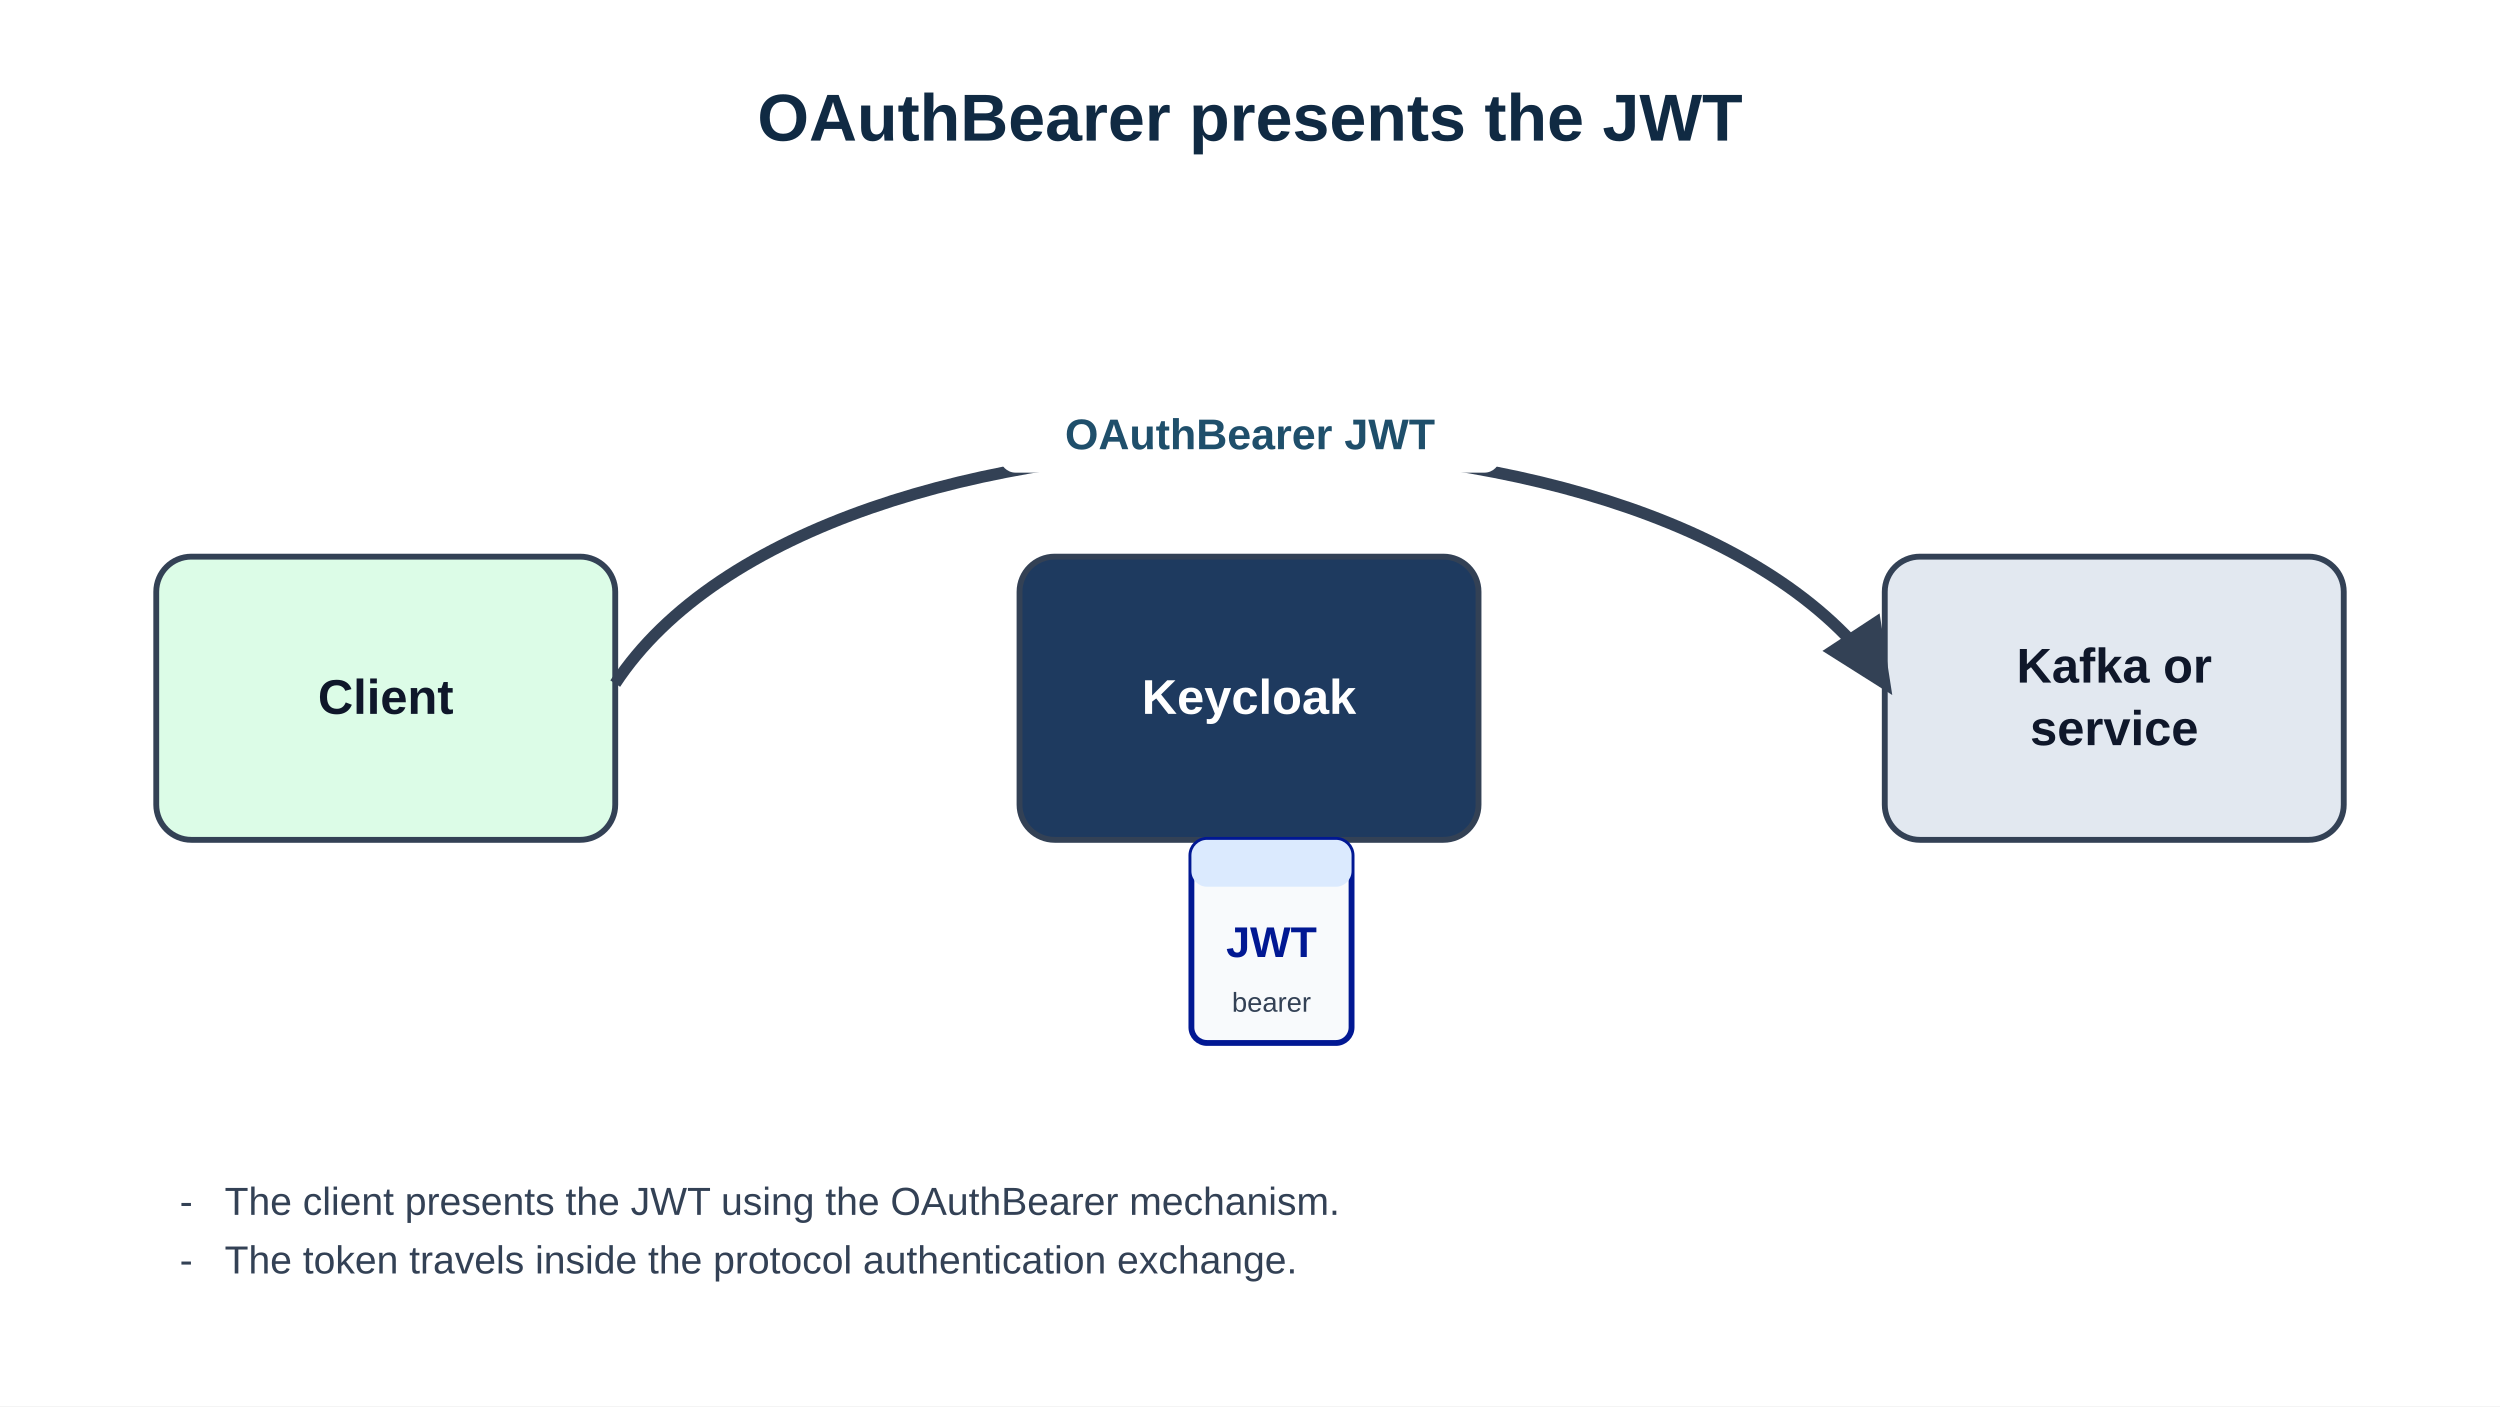
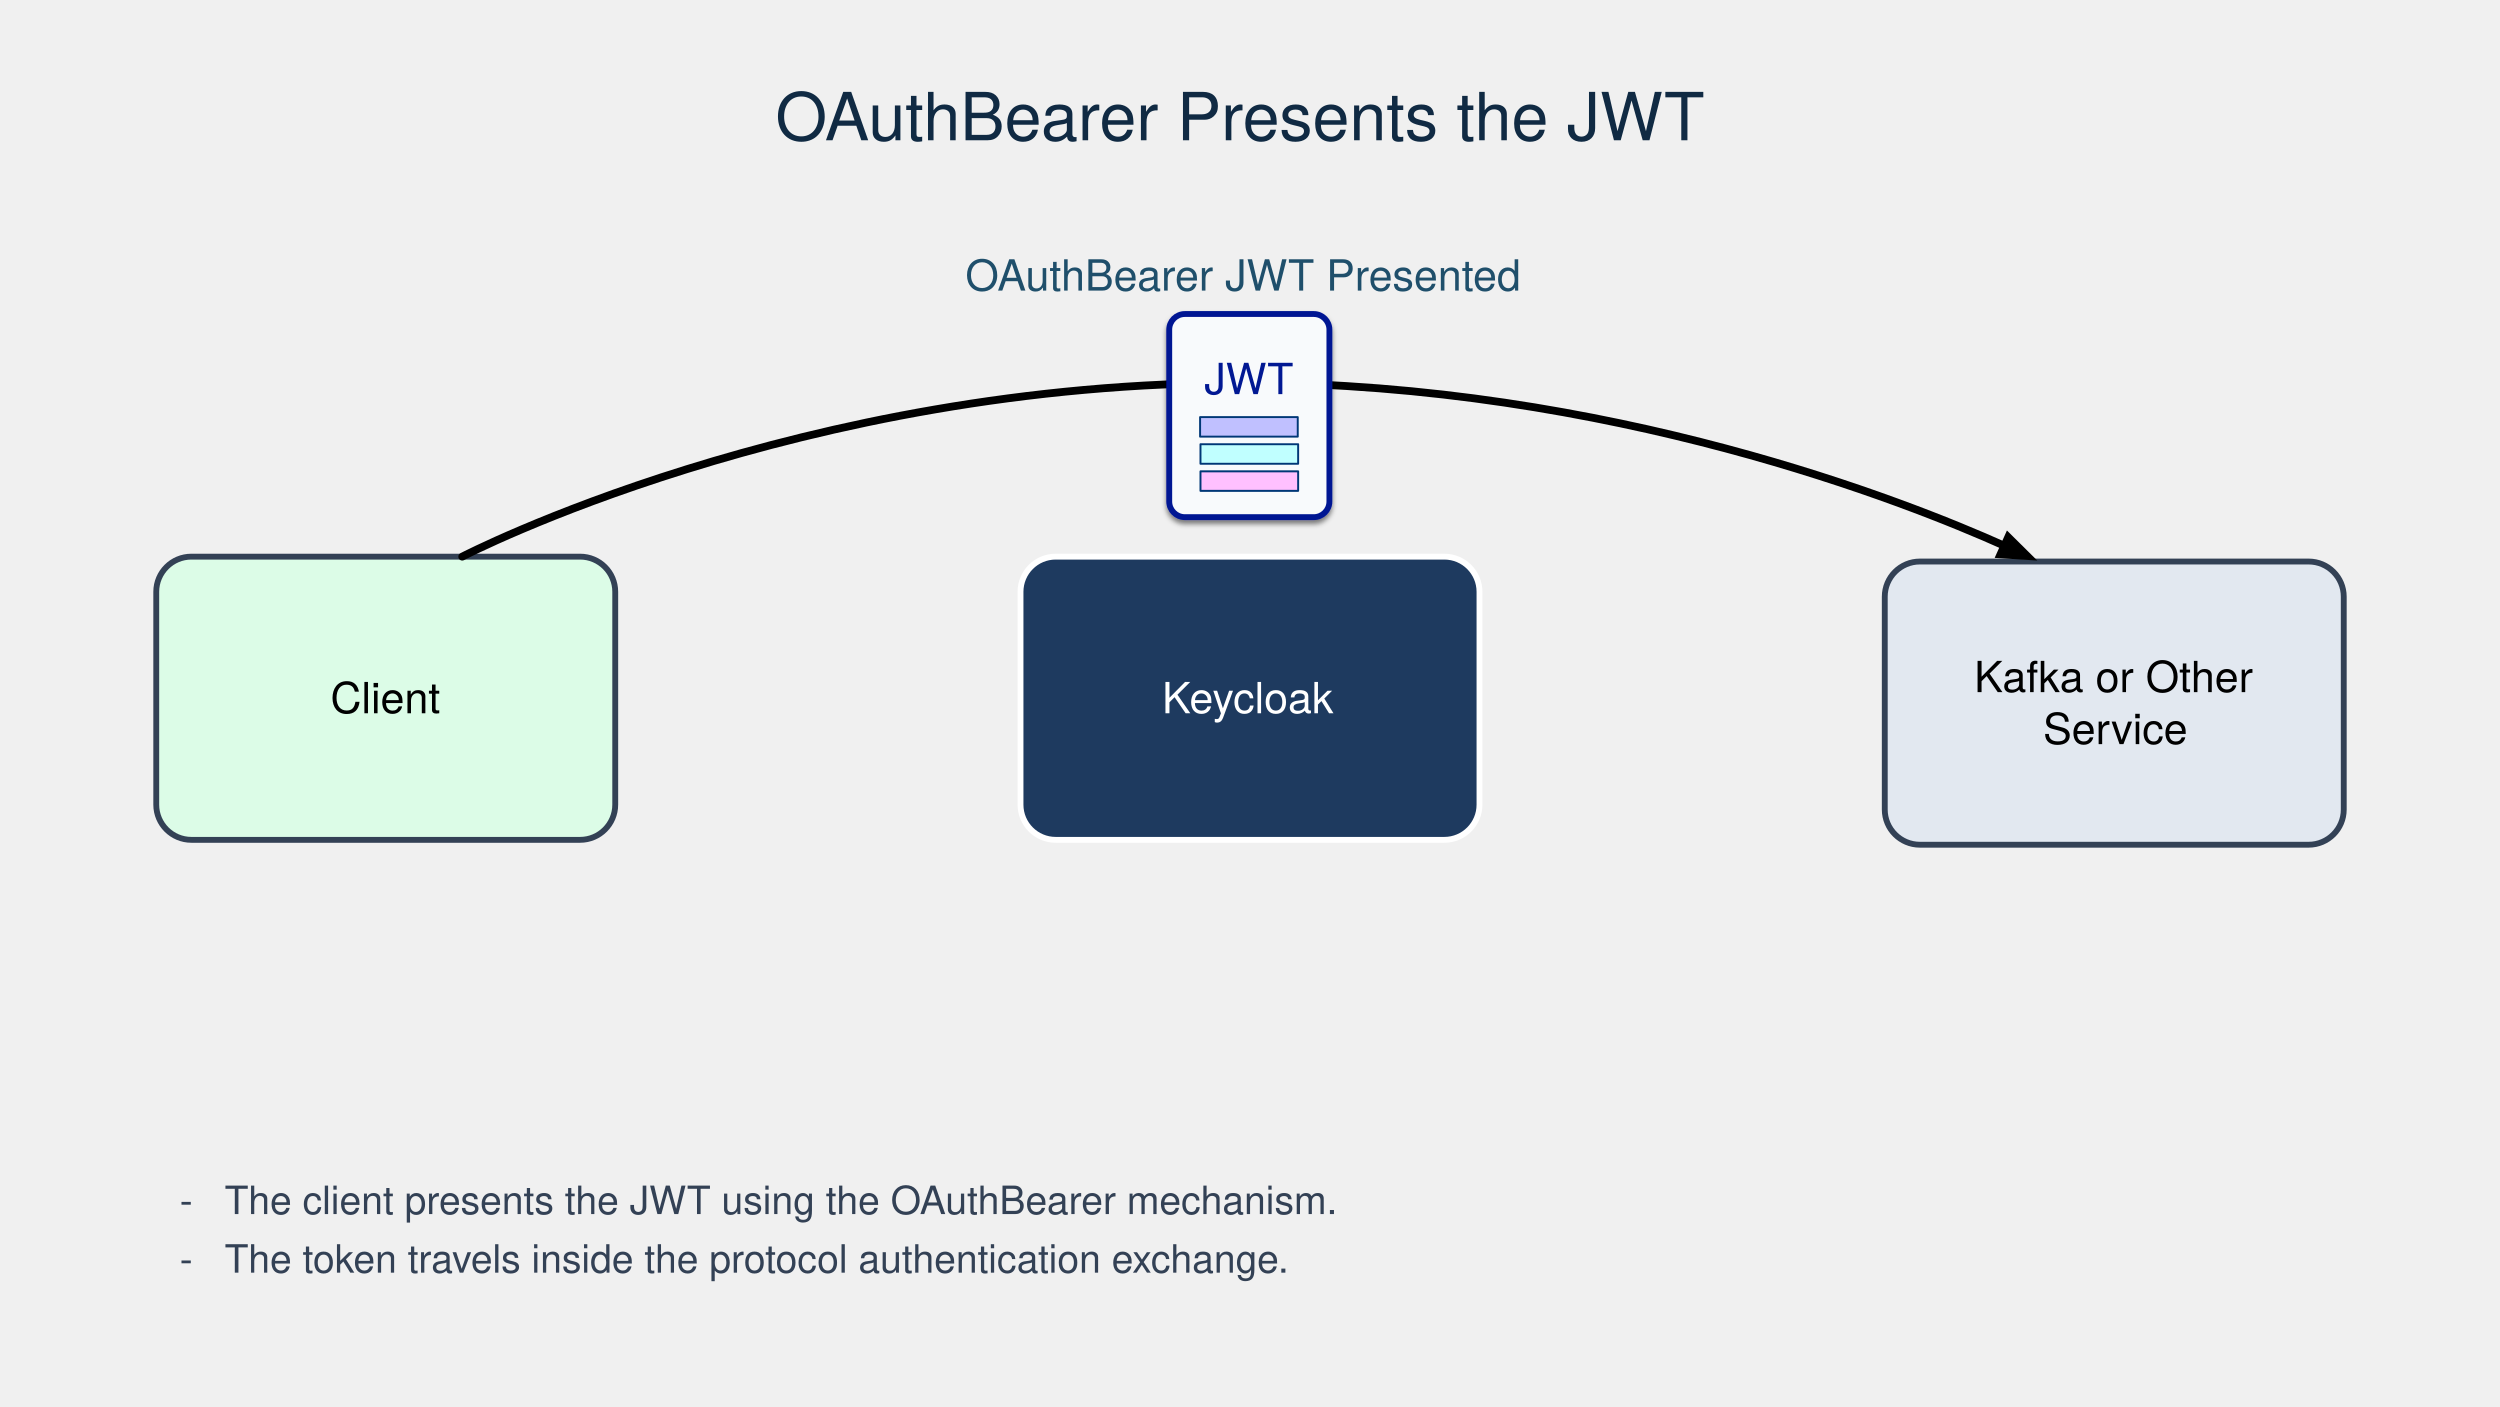
- <svg xmlns="http://www.w3.org/2000/svg" width="1280" height="720" viewBox="0 0 1280 720" role="img" aria-labelledby="title desc">
+ <svg xmlns="http://www.w3.org/2000/svg" version="1.1" viewBox="0 0 1280 720" width="1280" height="720">
  <defs>
-     <style>.bg{fill:#fff}.title{font:700 34px Arial,sans-serif;fill:#102a43}.small{font:20px Arial,sans-serif;fill:#334155}.note{font:700 22px Arial,sans-serif;fill:#1f4f6b}.warn{font:700 24px Arial,sans-serif;fill:#9a3412}.boxText{font:700 25px Arial,sans-serif;fill:#0f172a}.boxTextLight{font:700 25px Arial,sans-serif;fill:#fff}.actor{stroke:#334155;stroke-width:3}.browser{fill:#dbeafe}.app{fill:#5d87a1}.kc{fill:#1e3a5f}.api{fill:#e2e8f0}.service{fill:#dcfce7}.device{fill:#fef3c7}.danger{fill:#fff7ed}.arrow{stroke:#334155;stroke-width:6;fill:none;marker-end:url(#arrow)}.muted{stroke:#94a3b8;stroke-width:5;fill:none;stroke-dasharray:11 8;marker-end:url(#mutedArrow)}.bad{stroke:#b45309;stroke-width:6;fill:none;marker-end:url(#badArrow)}.token{fill:#f8fafc;stroke:#011893;stroke-width:3}.tokenTop{fill:#dbeafe}.refresh{fill:#dcfce7;stroke:#15803d;stroke-width:3}.code{fill:#fef3c7;stroke:#a16207;stroke-width:3}.xml{fill:#fff7ed;stroke:#9a3412;stroke-width:3}.key{fill:#b8c0cc;stroke:#475569;stroke-width:3}.cache{fill:#eef2ff;stroke:#4338ca;stroke-width:3}.lock{fill:#b8c0cc;stroke:#475569;stroke-width:3}.session{fill:#ecfccb;stroke:#4d7c0f;stroke-width:3}</style>
-     <marker id="arrow" viewBox="0 0 12 12" refX="9" refY="6" markerWidth="7" markerHeight="7" orient="auto-start-reverse">
-       <path d="M0 1L11 6L0 11Z" fill="#334155" />
+     <marker orient="auto" overflow="visible" markerUnits="strokeWidth" id="FilledArrow_Marker" stroke-linejoin="miter" stroke-miterlimit="10" viewBox="-1 -3 6 6" markerWidth="6" markerHeight="6" color="black">
+       <g>
+         <path d="M 3.2 0 L 0 -1.2 L 0 1.2 Z" fill="currentColor" stroke="currentColor" stroke-width="1" />
+       </g>
    </marker>
-     <marker id="mutedArrow" viewBox="0 0 12 12" refX="9" refY="6" markerWidth="7" markerHeight="7" orient="auto-start-reverse">
-       <path d="M0 1L11 6L0 11Z" fill="#94a3b8" />
-     </marker>
-     <marker id="badArrow" viewBox="0 0 12 12" refX="9" refY="6" markerWidth="7" markerHeight="7" orient="auto-start-reverse">
-       <path d="M0 1L11 6L0 11Z" fill="#b45309" />
-     </marker>
+     <filter id="Shadow" filterUnits="userSpaceOnUse" x="-128" y="-72">
+       <feGaussianBlur in="SourceAlpha" result="blur" stdDeviation="1.308" />
+       <feOffset in="blur" result="offset" dx="0" dy="2" />
+       <feFlood flood-color="black" flood-opacity=".5" result="flood" />
+       <feComposite in="flood" in2="offset" operator="in" result="color" />
+       <feMerge>
+         <feMergeNode in="color" />
+         <feMergeNode in="SourceGraphic" />
+       </feMerge>
+     </filter>
  </defs>
-   <rect width="1280" height="720" class="bg" />
-   <text x="640" y="72" text-anchor="middle" class="title">OAuthBearer presents the JWT</text>
-   <rect x="80" y="285" width="235" height="145" rx="18" class="actor service" />
-   <text x="197.5" y="365.5" text-anchor="middle" class="boxText">Client</text>
-   <rect x="522" y="285" width="235" height="145" rx="18" class="actor kc" />
-   <text x="639.5" y="365.5" text-anchor="middle" class="boxTextLight">Keycloak</text>
-   <rect x="965" y="285" width="235" height="145" rx="18" class="actor api" />
-   <text x="1082.5" y="349.5" text-anchor="middle" class="boxText">Kafka or</text>
-   <text x="1082.5" y="381.5" text-anchor="middle" class="boxText">service</text>
-   <path d="M315 350 C420 190 860 190 965 350" class="arrow" />
-   <rect x="512" y="204" width="256" height="38" rx="8" fill="#fff" />
-   <text x="640" y="230" text-anchor="middle" class="note">OAuthBearer JWT</text>
-   <g transform="translate(610 430)">
-     <rect width="82" height="104" rx="8" class="token" />
-     <rect width="82" height="24" rx="8" class="tokenTop" />
-     <text x="41" y="60" text-anchor="middle" font-family="Arial,sans-serif" font-size="22" font-weight="700" fill="#011893">JWT</text>
-     <text x="41" y="88" text-anchor="middle" font-family="Arial,sans-serif" font-size="14" fill="#334155">bearer</text>
+   <g id="03-oauthbearer-presented" fill-opacity="1" stroke="none" fill="none" stroke-opacity="1" stroke-dasharray="none">
+     <g id="03-oauthbearer-presented_Layer_1">
+       <g id="Graphic_35">
+         <path d="M 540.5 285 L 739.5 285 C 749.441 285 757.5 293.059 757.5 303 L 757.5 412 C 757.5 421.941 749.441 430 739.5 430 L 540.5 430 C 530.559 430 522.5 421.941 522.5 412 L 522.5 303 C 522.5 293.059 530.559 285 540.5 285 Z" fill="#1e3a5f" />
+         <path d="M 540.5 285 L 739.5 285 C 749.441 285 757.5 293.059 757.5 303 L 757.5 412 C 757.5 421.941 749.441 430 739.5 430 L 540.5 430 C 530.559 430 522.5 421.941 522.5 412 L 522.5 303 C 522.5 293.059 530.559 285 540.5 285 Z" stroke="white" stroke-linecap="butt" stroke-linejoin="round" stroke-width="3" />
+         <text transform="translate(527.5 344.192)" fill="white">
+           <tspan font-family="Helvetica Neue" font-size="22" fill="white" x="67.477" y="21" xml:space="preserve">Keycloak</tspan>
+         </text>
+       </g>
+       <g id="Graphic_36">
+         <path d="M 983 287.5 L 1182 287.5 C 1191.941 287.5 1200 295.559 1200 305.5 L 1200 414.5 C 1200 424.441 1191.941 432.5 1182 432.5 L 983 432.5 C 973.059 432.5 965 424.441 965 414.5 L 965 305.5 C 965 295.559 973.059 287.5 983 287.5 Z" fill="#e2e8f0" />
+         <path d="M 983 287.5 L 1182 287.5 C 1191.941 287.5 1200 295.559 1200 305.5 L 1200 414.5 C 1200 424.441 1191.941 432.5 1182 432.5 L 983 432.5 C 973.059 432.5 965 424.441 965 414.5 L 965 305.5 C 965 295.559 973.059 287.5 983 287.5 Z" stroke="#334155" stroke-linecap="butt" stroke-linejoin="round" stroke-width="3" />
+         <text transform="translate(970 333.384)" fill="black">
+           <tspan font-family="Helvetica Neue" font-size="22" fill="black" x="40.78" y="21" xml:space="preserve">Kafka or Other</tspan>
+           <tspan font-family="Helvetica Neue" font-size="22" fill="black" x="76.046" y="47.616" xml:space="preserve">Service</tspan>
+         </text>
+       </g>
+       <g id="Graphic_21">
+         </g>
+       <g id="Graphic_20">
+         <path d="M 98 285 L 297 285 C 306.941 285 315 293.059 315 303 L 315 412 C 315 421.941 306.941 430 297 430 L 98 430 C 88.059 430 80 421.941 80 412 L 80 303 C 80 293.059 88.059 285 98 285 Z" fill="#dcfce7" />
+         <path d="M 98 285 L 297 285 C 306.941 285 315 293.059 315 303 L 315 412 C 315 421.941 306.941 430 297 430 L 98 430 C 88.059 430 80 421.941 80 412 L 80 303 C 80 293.059 88.059 285 98 285 Z" stroke="#334155" stroke-linecap="butt" stroke-linejoin="round" stroke-width="3" />
+         <text transform="translate(85 344.192)" fill="black">
+           <tspan font-family="Helvetica Neue" font-size="22" fill="black" x="84.186" y="21" xml:space="preserve">Client</tspan>
+         </text>
+       </g>
+       <g id="Graphic_11">
+         <text transform="translate(494.2648 127.78)" fill="#1f4f6b">
+           <tspan font-family="Helvetica" font-size="22" fill="#1f4f6b" x="0" y="21" xml:space="preserve">OAuthBearer JWT Presented</tspan>
+         </text>
+       </g>
+       <g id="Graphic_5">
+         <text transform="translate(92 602.5996)" fill="#334155">
+           <tspan font-family="Helvetica" font-size="20" fill="#334155" x="0" y="19" xml:space="preserve">-</tspan>
+         </text>
+       </g>
+       <g id="Graphic_4">
+         <text transform="translate(115 602.5996)" fill="#334155">
+           <tspan font-family="Helvetica" font-size="20" fill="#334155" x="0" y="19" xml:space="preserve">The client presents the JWT using the OAuthBearer mechanism.</tspan>
+         </text>
+       </g>
+       <g id="Graphic_3">
+         <text transform="translate(92 632.5996)" fill="#334155">
+           <tspan font-family="Helvetica" font-size="20" fill="#334155" x="0" y="19" xml:space="preserve">-</tspan>
+         </text>
+       </g>
+       <g id="Graphic_2">
+         <text transform="translate(115 632.5996)" fill="#334155">
+           <tspan font-family="Helvetica" font-size="20" fill="#334155" x="0" y="19" xml:space="preserve">The token travels inside the protocol authentication exchange.</tspan>
+         </text>
+       </g>
+       <g id="Graphic_24">
+         <text transform="translate(397.0164 38.8193)" fill="#102a43">
+           <tspan font-family="Helvetica" font-size="34" fill="#102a43" x="0" y="33" xml:space="preserve">OAuthBearer Presents the JWT</tspan>
+         </text>
+       </g>
+       <g id="Line_42">
+         <path d="M 236.667 285 C 236.667 285 409.467 195.292 638 196 C 824.576 196.578 976.671 257.199 1026.229 279.438" marker-end="url(#FilledArrow_Marker)" stroke="black" stroke-linecap="round" stroke-linejoin="round" stroke-width="4" />
+       </g>
+       <g id="Group_43">
+         <g id="Group_47">
+           <g id="Graphic_49" filter="url(#Shadow)">
+             <path d="M 606.649 160.78 L 672.649 160.78 C 677.068 160.78 680.649 164.362 680.649 168.78 L 680.649 256.78 C 680.649 261.198 677.068 264.78 672.649 264.78 L 606.649 264.78 C 602.231 264.78 598.65 261.198 598.65 256.78 L 598.65 168.78 C 598.65 164.362 602.231 160.78 606.649 160.78 Z" fill="#f8fafc" />
+             <path d="M 606.649 160.78 L 672.649 160.78 C 677.068 160.78 680.649 164.362 680.649 168.78 L 680.649 256.78 C 680.649 261.198 677.068 264.78 672.649 264.78 L 606.649 264.78 C 602.231 264.78 598.65 261.198 598.65 256.78 L 598.65 168.78 C 598.65 164.362 602.231 160.78 606.649 160.78 Z" stroke="#011893" stroke-linecap="butt" stroke-linejoin="round" stroke-width="3" />
+           </g>
+           <g id="Graphic_48">
+             <text transform="translate(616.6188 180.7854)" fill="#011893">
+               <tspan font-family="Helvetica" font-size="22" fill="#011893" x="0" y="21" xml:space="preserve">JWT</tspan>
+             </text>
+           </g>
+         </g>
+         <g id="Graphic_46">
+           <rect x="614.449" y="213.563" width="50" height="10" fill="#c0c0ff" />
+           <rect x="614.449" y="213.563" width="50" height="10" stroke="#003776" stroke-linecap="round" stroke-linejoin="round" stroke-width="1" />
+         </g>
+         <g id="Graphic_45">
+           <rect x="614.649" y="227.441" width="50" height="10" fill="#c0ffff" />
+           <rect x="614.649" y="227.441" width="50" height="10" stroke="#003776" stroke-linecap="round" stroke-linejoin="round" stroke-width="1" />
+         </g>
+         <g id="Graphic_44">
+           <rect x="614.649" y="241.319" width="50" height="10" fill="#ffc0ff" />
+           <rect x="614.649" y="241.319" width="50" height="10" stroke="#003776" stroke-linecap="round" stroke-linejoin="round" stroke-width="1" />
+         </g>
+       </g>
+     </g>
  </g>
-   <text x="92" y="622" class="small">-</text>
-   <text x="115" y="622" class="small">The client presents the JWT using the OAuthBearer mechanism.</text>
-   <text x="92" y="652" class="small">-</text>
-   <text x="115" y="652" class="small">The token travels inside the protocol authentication exchange.</text>
</svg>
